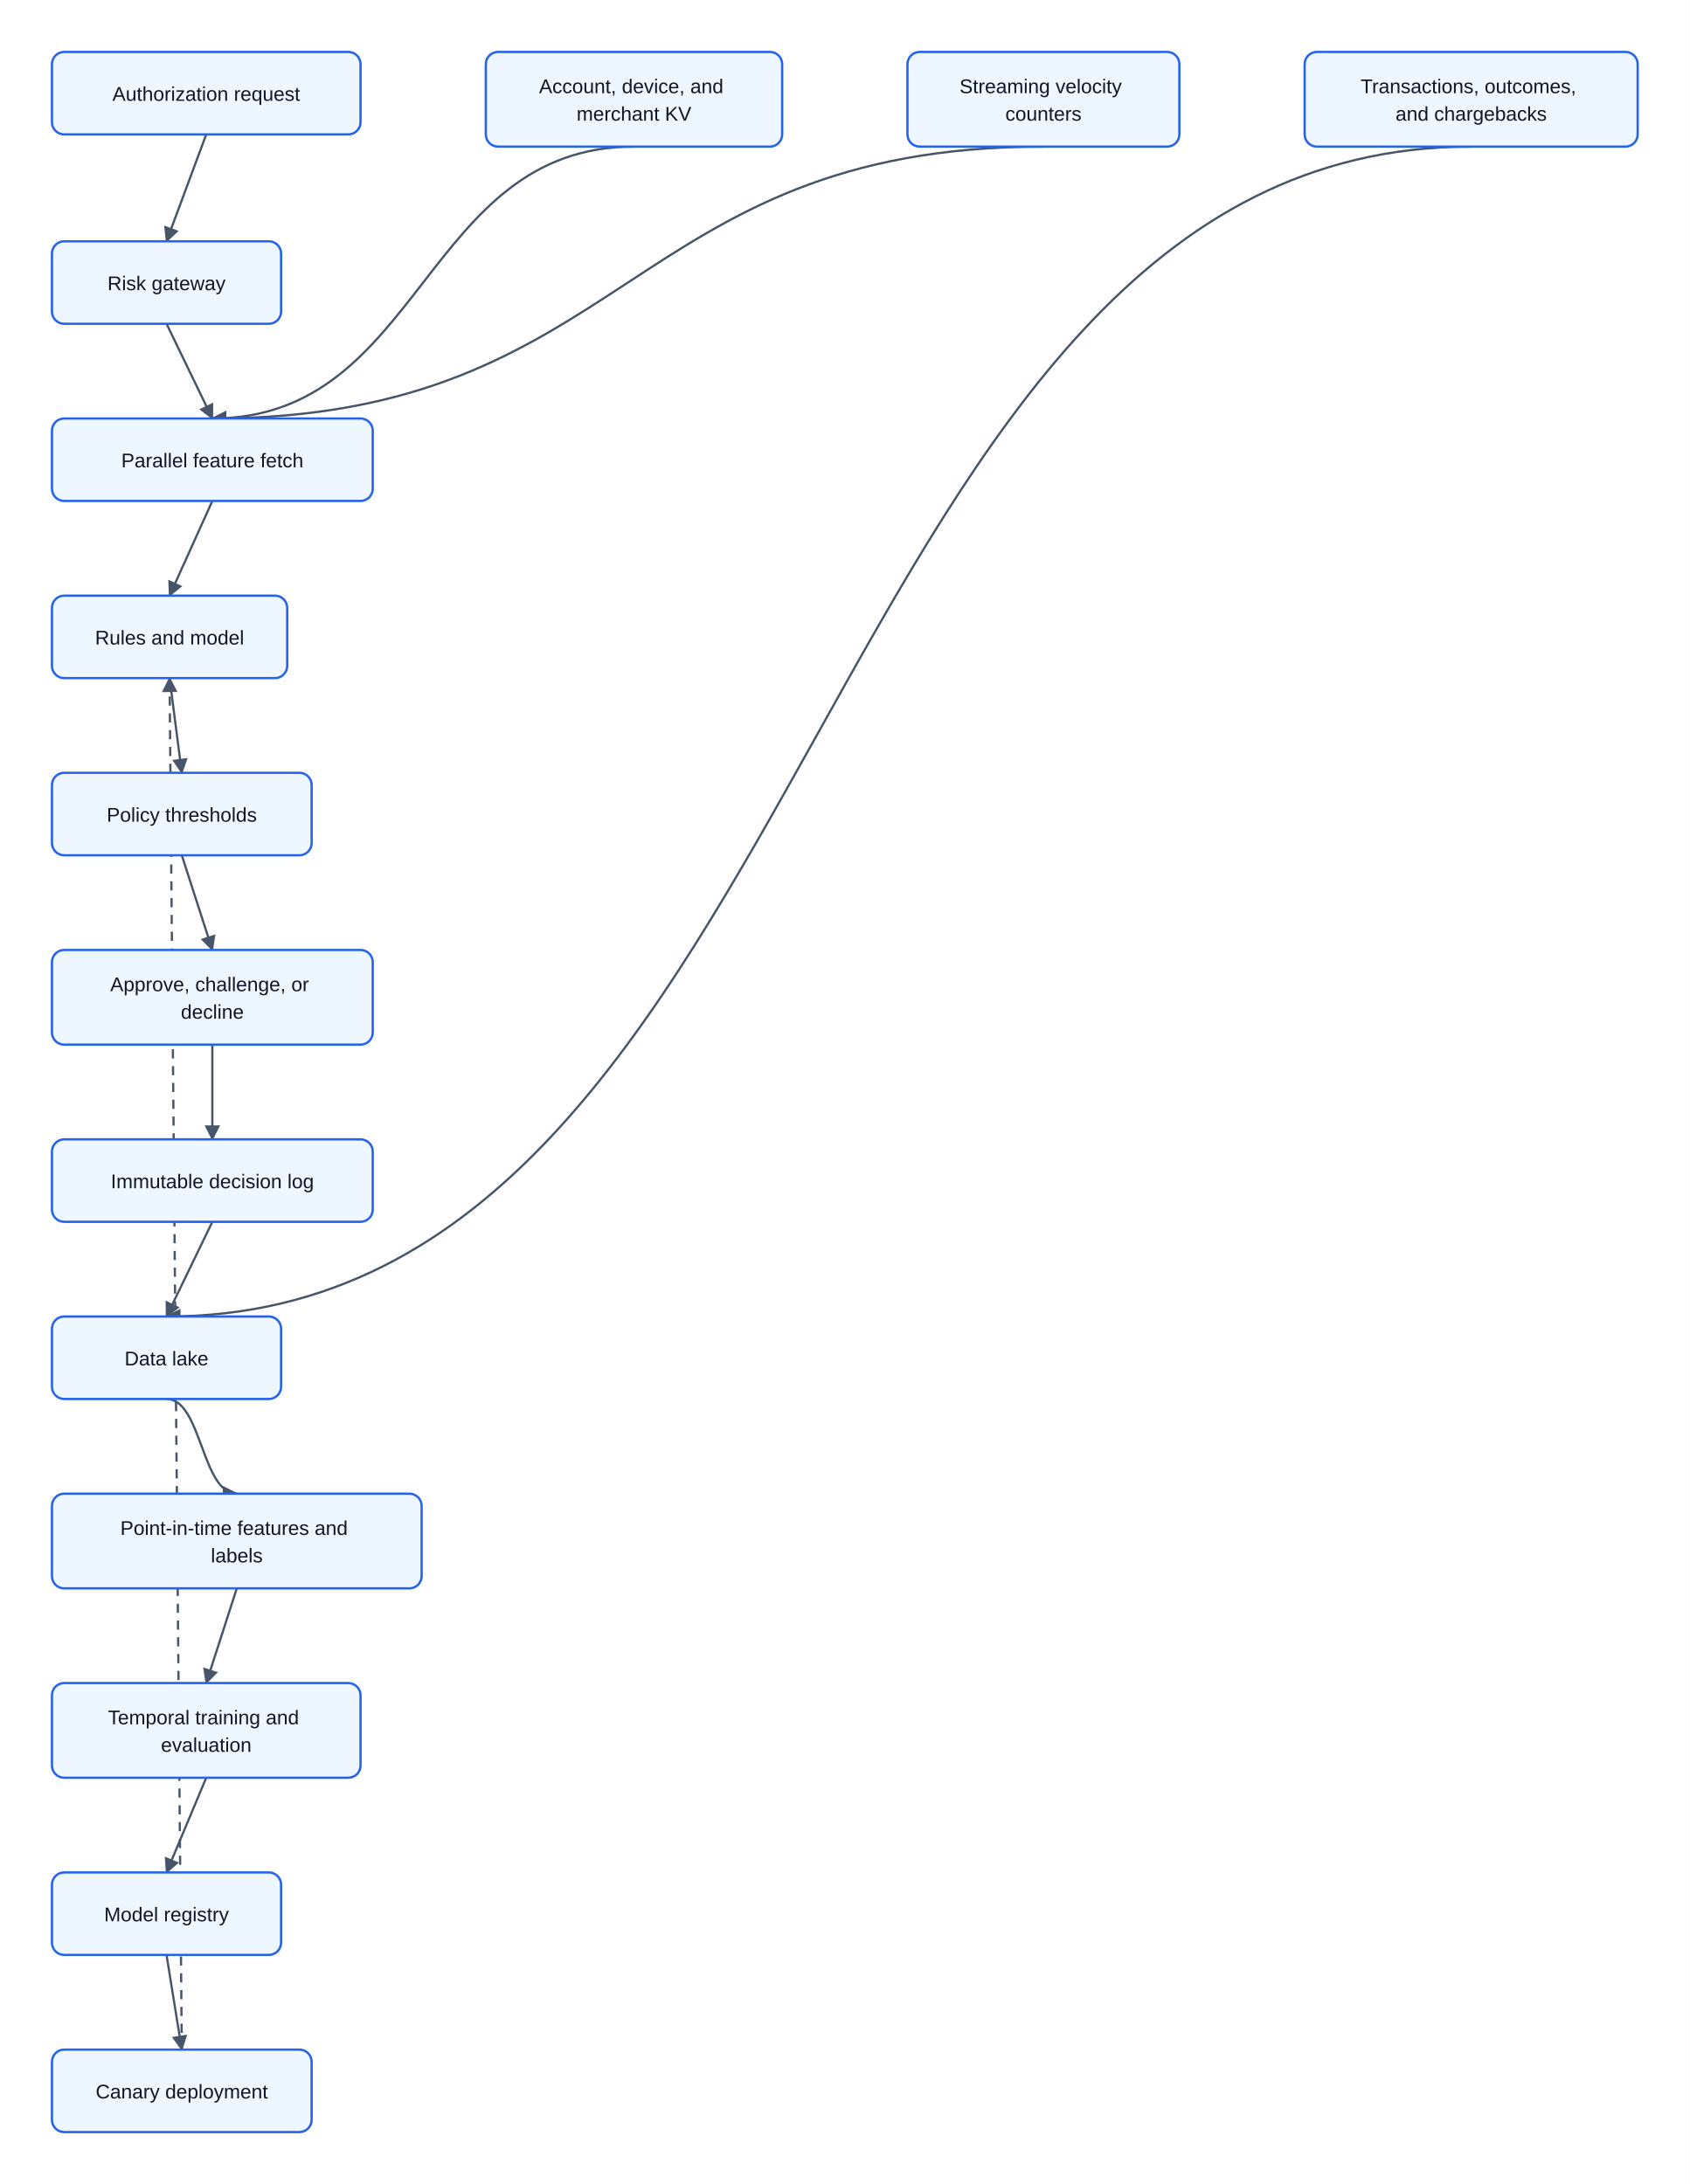
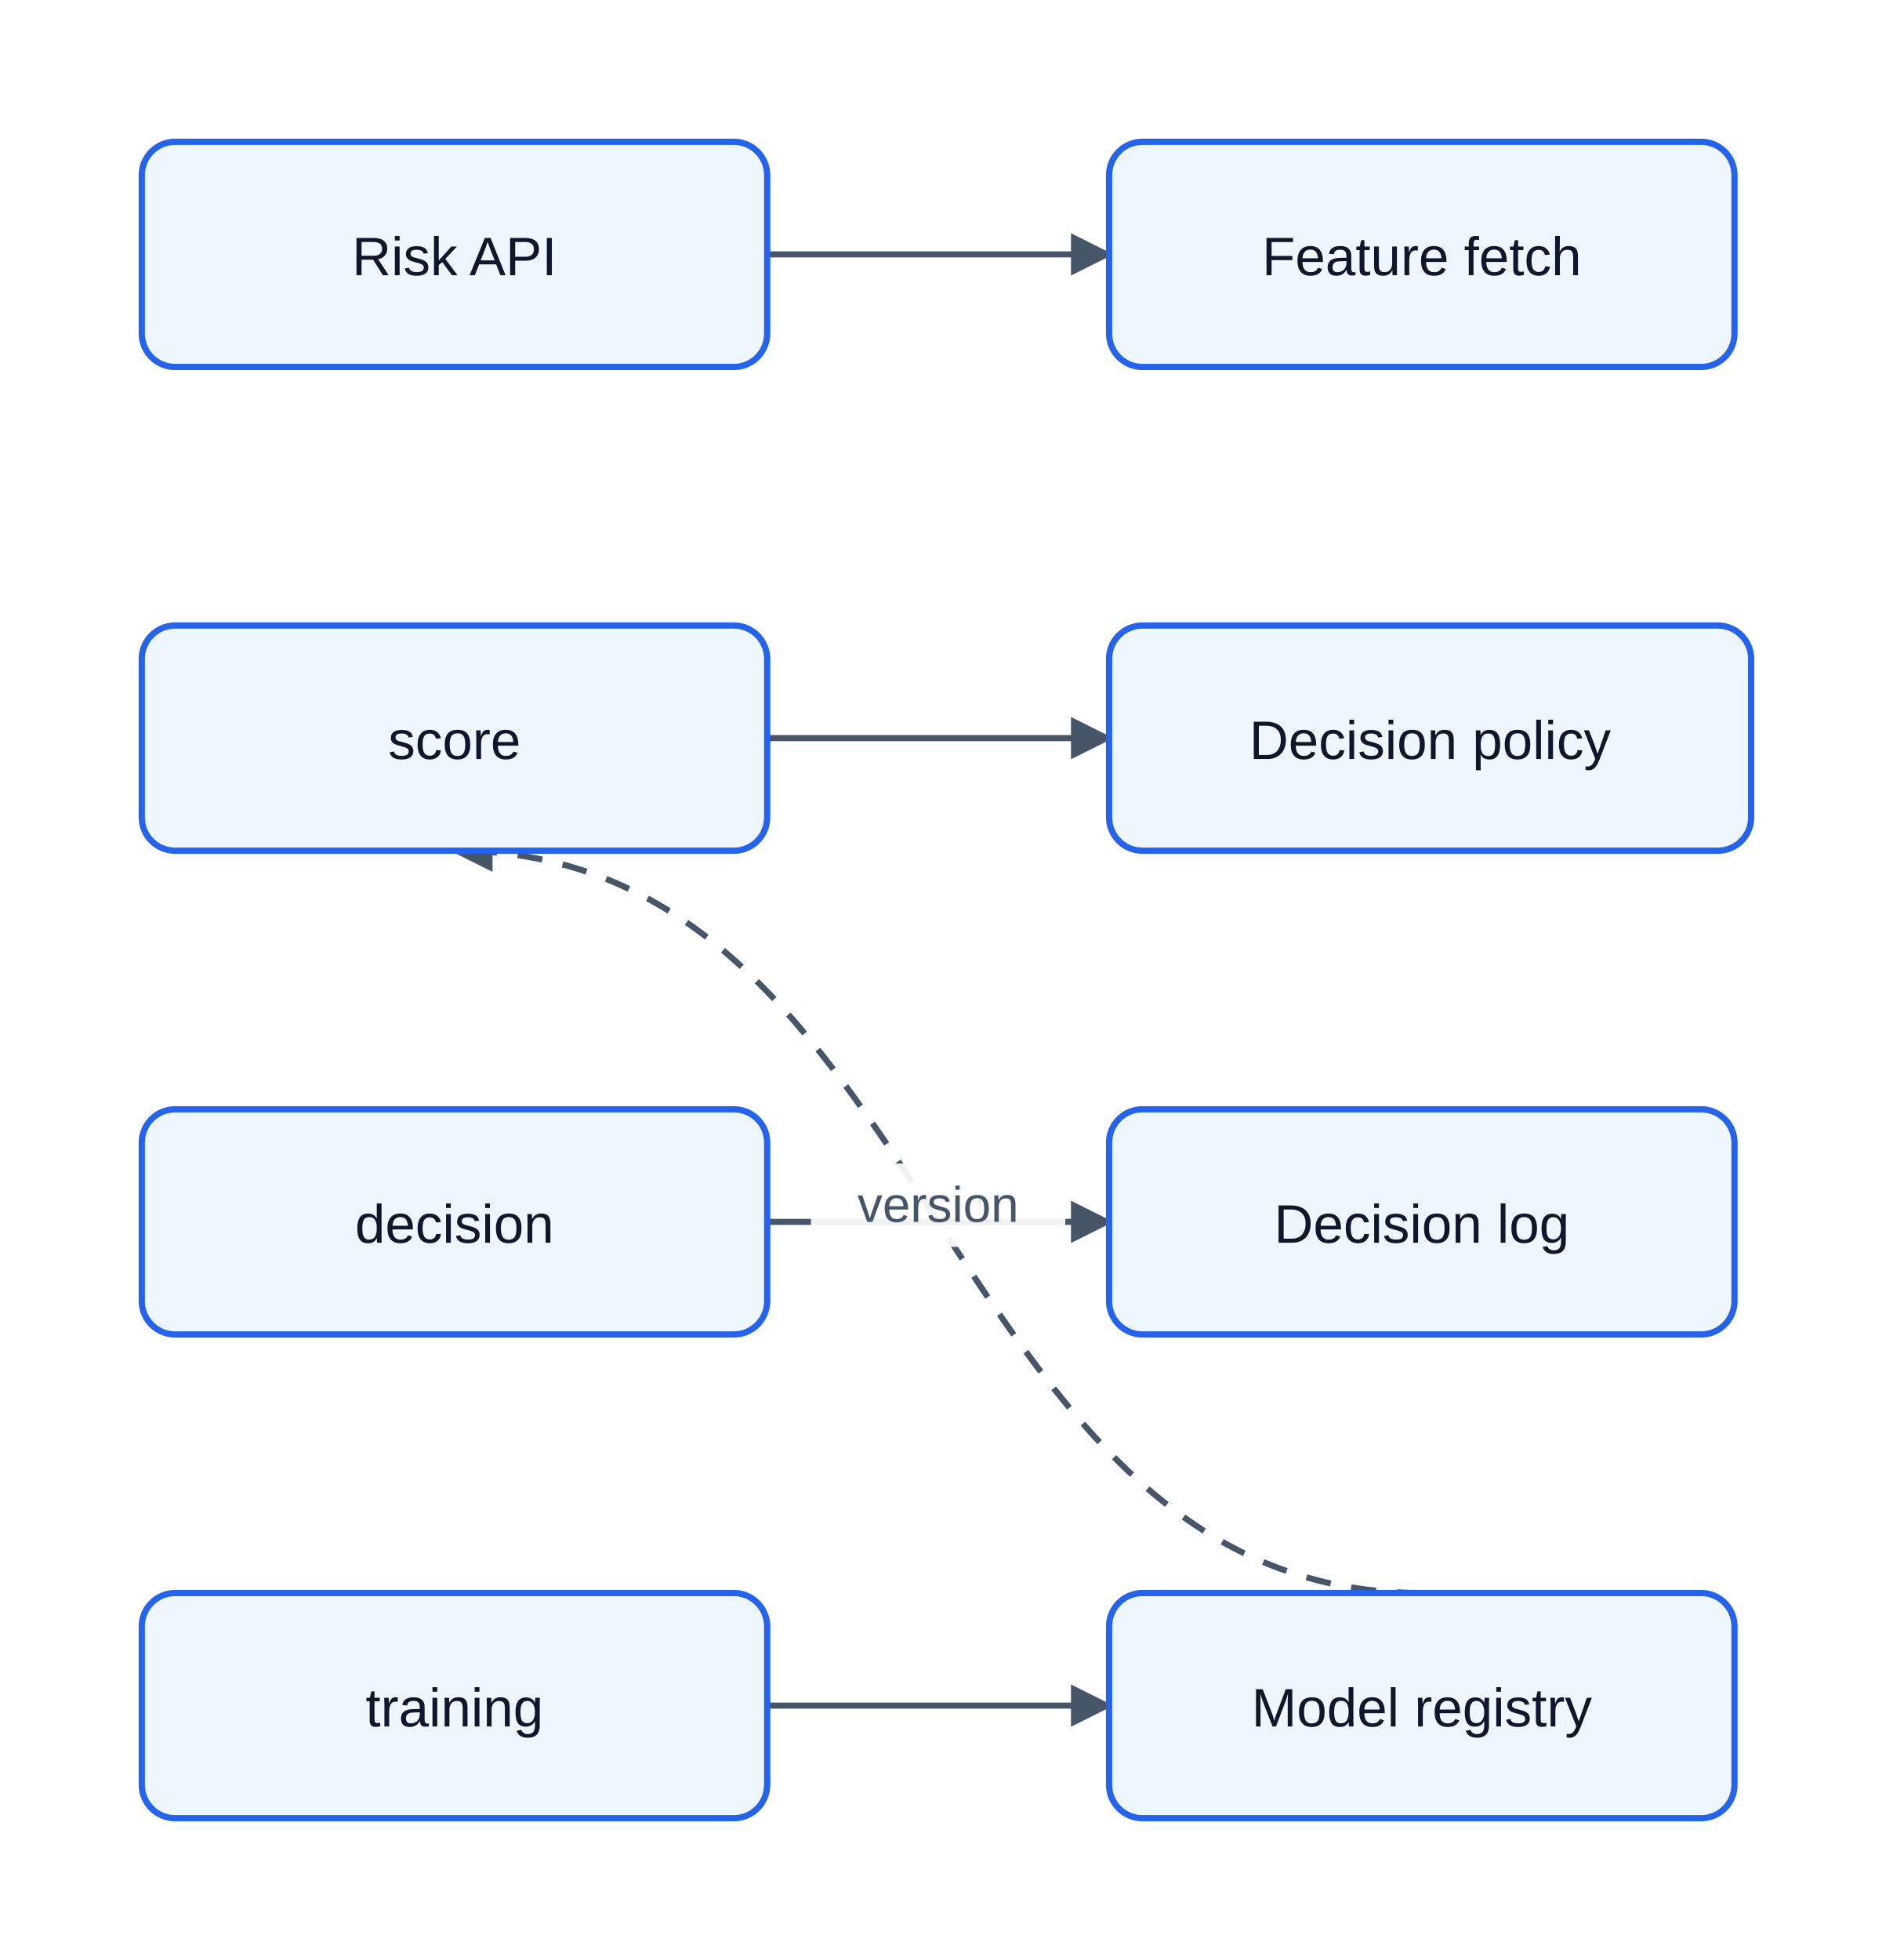
- <svg xmlns="http://www.w3.org/2000/svg" width="1106" height="1430" viewBox="0 0 1106 1430" role="img" aria-labelledby="title desc">
+ <svg xmlns="http://www.w3.org/2000/svg" width="454" height="470" viewBox="0 0 454 470" role="img" aria-labelledby="title desc">
  <defs>
    <marker id="arrow" viewBox="0 0 10 10" refX="9" refY="5" markerWidth="7" markerHeight="7" orient="auto-start-reverse">
      <path d="M 0 0 L 10 5 L 0 10 z" fill="#475569" />
    </marker>
  </defs>
  <style>
.canvas{fill:#ffffff}.group{fill:#f8fafc;stroke:#cbd5e1;stroke-width:1.4}.group-title{font:600 14px Arial,sans-serif;fill:#334155}.node{fill:#eef6ff;stroke:#2563eb;stroke-width:1.5}.diamond{fill:#fff7ed;stroke:#ea580c;stroke-width:1.5}.node-text{font:13px Arial,sans-serif;fill:#0f172a}.edge{fill:none;stroke:#475569;stroke-width:1.45}.edge-label{font:12px Arial,sans-serif;fill:#475569}.label-bg{fill:#ffffff;opacity:.92}
</style>
-   <rect class="canvas" x="0" y="0" width="1106" height="1430" />
-   <path class="edge" d="M 135.0 88.0 L 109.0 158.0" marker-end="url(#arrow)" />
-   <path class="edge" d="M 109.0 212.0 L 139.0 274.0" marker-end="url(#arrow)" />
-   <path class="edge" d="M 415.0 96.0 C 277.0 96.0, 277.0 274.0, 139.0 274.0" marker-end="url(#arrow)" />
-   <path class="edge" d="M 683.0 96.0 C 411.0 96.0, 411.0 274.0, 139.0 274.0" marker-end="url(#arrow)" />
-   <path class="edge" d="M 139.0 328.0 L 111.0 390.0" marker-end="url(#arrow)" />
-   <path class="edge" d="M 111.0 444.0 L 119.0 506.0" marker-end="url(#arrow)" />
-   <path class="edge" d="M 119.0 560.0 L 139.0 622.0" marker-end="url(#arrow)" />
-   <path class="edge" d="M 139.0 684.0 L 139.0 746.0" marker-end="url(#arrow)" />
-   <path class="edge" d="M 963.0 96.0 C 536.0 96.0, 536.0 862.0, 109.0 862.0" marker-end="url(#arrow)" />
-   <path class="edge" d="M 139.0 800.0 L 109.0 862.0" marker-end="url(#arrow)" />
-   <path class="edge" d="M 109.0 916.0 C 132.0 916.0, 132.0 978.0, 155.0 978.0" marker-end="url(#arrow)" />
-   <path class="edge" d="M 155.0 1040.0 L 135.0 1102.0" marker-end="url(#arrow)" />
-   <path class="edge" d="M 135.0 1164.0 L 109.0 1226.0" marker-end="url(#arrow)" />
-   <path class="edge" d="M 109.0 1280.0 L 119.0 1342.0" marker-end="url(#arrow)" />
-   <path class="edge" d="M 119.0 1342.0 L 111.0 444.0" marker-end="url(#arrow)" stroke-dasharray="6 5" />
-   <rect class="label-bg" x="46.0" y="879.0" width="138.0" height="20" rx="4" />
-   <text class="edge-label" x="115.0" y="893.0" text-anchor="middle">deployed candidate</text>
-   <rect class="node" x="34.0" y="34.0" width="202" height="54" rx="8" />
-   <text class="node-text" x="135.0" y="66.0" text-anchor="middle">
-     <tspan x="135.0" dy="0">Authorization request</tspan>
+   <rect class="canvas" x="0" y="0" width="454" height="470" />
+   <path class="edge" d="M 184.0 61.0 L 266.0 61.0" marker-end="url(#arrow)" />
+   <path class="edge" d="M 184.0 177.0 L 266.0 177.0" marker-end="url(#arrow)" />
+   <path class="edge" d="M 184.0 293.0 L 266.0 293.0" marker-end="url(#arrow)" />
+   <path class="edge" d="M 184.0 409.0 L 266.0 409.0" marker-end="url(#arrow)" />
+   <path class="edge" d="M 341.0 382.0 C 225.0 382.0, 225.0 204.0, 109.0 204.0" marker-end="url(#arrow)" stroke-dasharray="6 5" />
+   <rect class="label-bg" x="194.5" y="279.0" width="61.0" height="20" rx="4" />
+   <text class="edge-label" x="225.0" y="293.0" text-anchor="middle">version</text>
+   <rect class="node" x="34.0" y="34.0" width="150" height="54" rx="8" />
+   <text class="node-text" x="109.0" y="66.0" text-anchor="middle">
+     <tspan x="109.0" dy="0">Risk API</tspan>
  </text>
-   <rect class="node" x="34.0" y="158.0" width="150" height="54" rx="8" />
-   <text class="node-text" x="109.0" y="190.0" text-anchor="middle">
-     <tspan x="109.0" dy="0">Risk gateway</tspan>
+   <rect class="node" x="266.0" y="34.0" width="150" height="54" rx="8" />
+   <text class="node-text" x="341.0" y="66.0" text-anchor="middle">
+     <tspan x="341.0" dy="0">Feature fetch</tspan>
  </text>
-   <rect class="node" x="34.0" y="274.0" width="210" height="54" rx="8" />
-   <text class="node-text" x="139.0" y="306.0" text-anchor="middle">
-     <tspan x="139.0" dy="0">Parallel feature fetch</tspan>
+   <rect class="node" x="34.0" y="150.0" width="150" height="54" rx="8" />
+   <text class="node-text" x="109.0" y="182.0" text-anchor="middle">
+     <tspan x="109.0" dy="0">score</tspan>
  </text>
-   <rect class="node" x="318.0" y="34.0" width="194" height="62" rx="8" />
-   <text class="node-text" x="415.0" y="70.0" text-anchor="middle">
-     <tspan x="415.0" dy="-9">Account, device, and</tspan>
-     <tspan x="415.0" dy="18">merchant KV</tspan>
+   <rect class="node" x="266.0" y="150.0" width="154" height="54" rx="8" />
+   <text class="node-text" x="343.0" y="182.0" text-anchor="middle">
+     <tspan x="343.0" dy="0">Decision policy</tspan>
  </text>
-   <rect class="node" x="594.0" y="34.0" width="178" height="62" rx="8" />
-   <text class="node-text" x="683.0" y="70.0" text-anchor="middle">
-     <tspan x="683.0" dy="-9">Streaming velocity</tspan>
-     <tspan x="683.0" dy="18">counters</tspan>
+   <rect class="node" x="34.0" y="266.0" width="150" height="54" rx="8" />
+   <text class="node-text" x="109.0" y="298.0" text-anchor="middle">
+     <tspan x="109.0" dy="0">decision</tspan>
  </text>
-   <rect class="node" x="34.0" y="390.0" width="154" height="54" rx="8" />
-   <text class="node-text" x="111.0" y="422.0" text-anchor="middle">
-     <tspan x="111.0" dy="0">Rules and model</tspan>
+   <rect class="node" x="266.0" y="266.0" width="150" height="54" rx="8" />
+   <text class="node-text" x="341.0" y="298.0" text-anchor="middle">
+     <tspan x="341.0" dy="0">Decision log</tspan>
  </text>
-   <rect class="node" x="34.0" y="506.0" width="170" height="54" rx="8" />
-   <text class="node-text" x="119.0" y="538.0" text-anchor="middle">
-     <tspan x="119.0" dy="0">Policy thresholds</tspan>
+   <rect class="node" x="34.0" y="382.0" width="150" height="54" rx="8" />
+   <text class="node-text" x="109.0" y="414.0" text-anchor="middle">
+     <tspan x="109.0" dy="0">training</tspan>
  </text>
-   <rect class="node" x="34.0" y="622.0" width="210" height="62" rx="8" />
-   <text class="node-text" x="139.0" y="658.0" text-anchor="middle">
-     <tspan x="139.0" dy="-9">Approve, challenge, or</tspan>
-     <tspan x="139.0" dy="18">decline</tspan>
-   </text>
-   <rect class="node" x="34.0" y="746.0" width="210" height="54" rx="8" />
-   <text class="node-text" x="139.0" y="778.0" text-anchor="middle">
-     <tspan x="139.0" dy="0">Immutable decision log</tspan>
-   </text>
-   <rect class="node" x="854.0" y="34.0" width="218" height="62" rx="8" />
-   <text class="node-text" x="963.0" y="70.0" text-anchor="middle">
-     <tspan x="963.0" dy="-9">Transactions, outcomes,</tspan>
-     <tspan x="963.0" dy="18">and chargebacks</tspan>
-   </text>
-   <rect class="node" x="34.0" y="862.0" width="150" height="54" rx="8" />
-   <text class="node-text" x="109.0" y="894.0" text-anchor="middle">
-     <tspan x="109.0" dy="0">Data lake</tspan>
-   </text>
-   <rect class="node" x="34.0" y="978.0" width="242" height="62" rx="8" />
-   <text class="node-text" x="155.0" y="1014.0" text-anchor="middle">
-     <tspan x="155.0" dy="-9">Point-in-time features and</tspan>
-     <tspan x="155.0" dy="18">labels</tspan>
-   </text>
-   <rect class="node" x="34.0" y="1102.0" width="202" height="62" rx="8" />
-   <text class="node-text" x="135.0" y="1138.0" text-anchor="middle">
-     <tspan x="135.0" dy="-9">Temporal training and</tspan>
-     <tspan x="135.0" dy="18">evaluation</tspan>
-   </text>
-   <rect class="node" x="34.0" y="1226.0" width="150" height="54" rx="8" />
-   <text class="node-text" x="109.0" y="1258.0" text-anchor="middle">
-     <tspan x="109.0" dy="0">Model registry</tspan>
-   </text>
-   <rect class="node" x="34.0" y="1342.0" width="170" height="54" rx="8" />
-   <text class="node-text" x="119.0" y="1374.0" text-anchor="middle">
-     <tspan x="119.0" dy="0">Canary deployment</tspan>
+   <rect class="node" x="266.0" y="382.0" width="150" height="54" rx="8" />
+   <text class="node-text" x="341.0" y="414.0" text-anchor="middle">
+     <tspan x="341.0" dy="0">Model registry</tspan>
  </text>
</svg>
